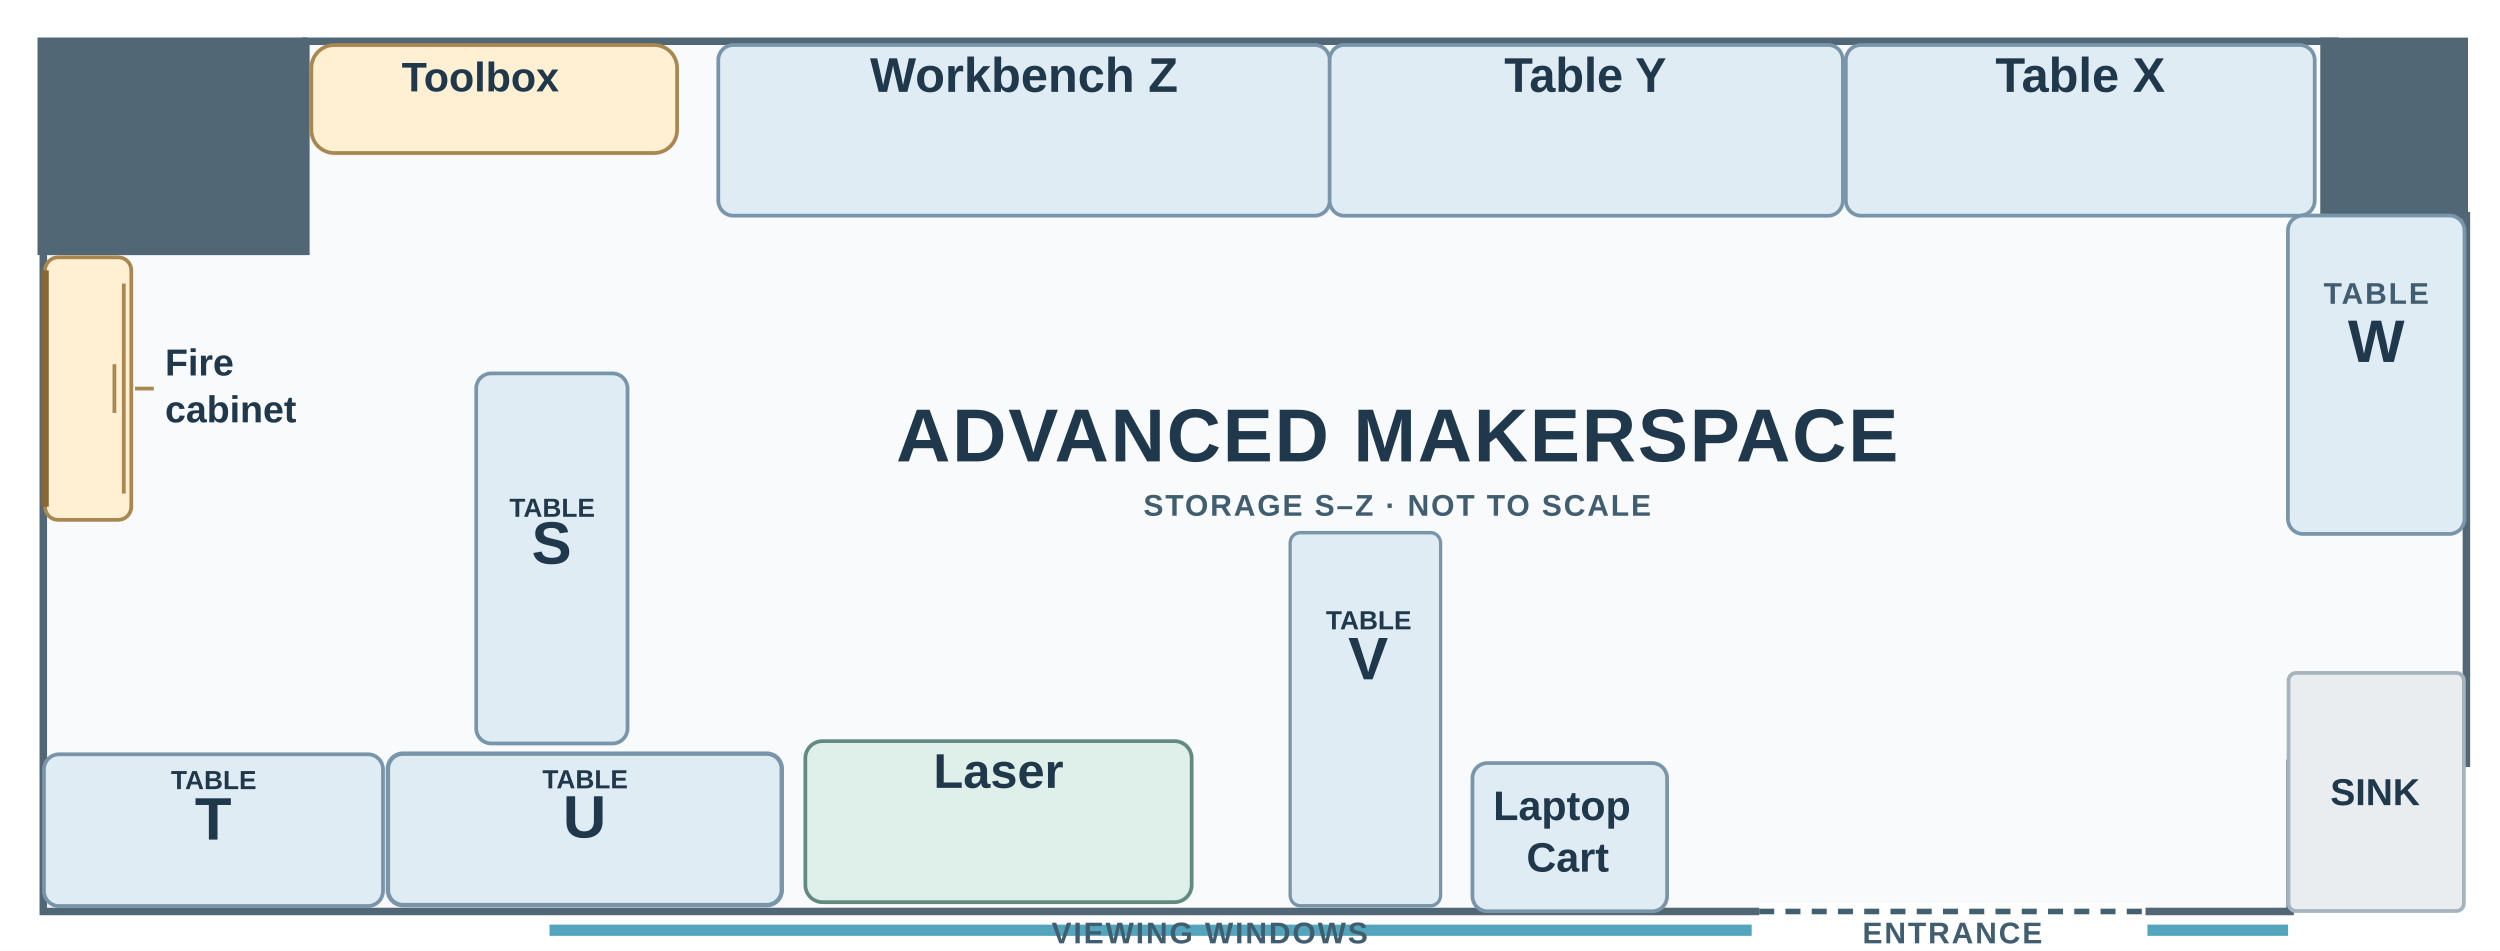
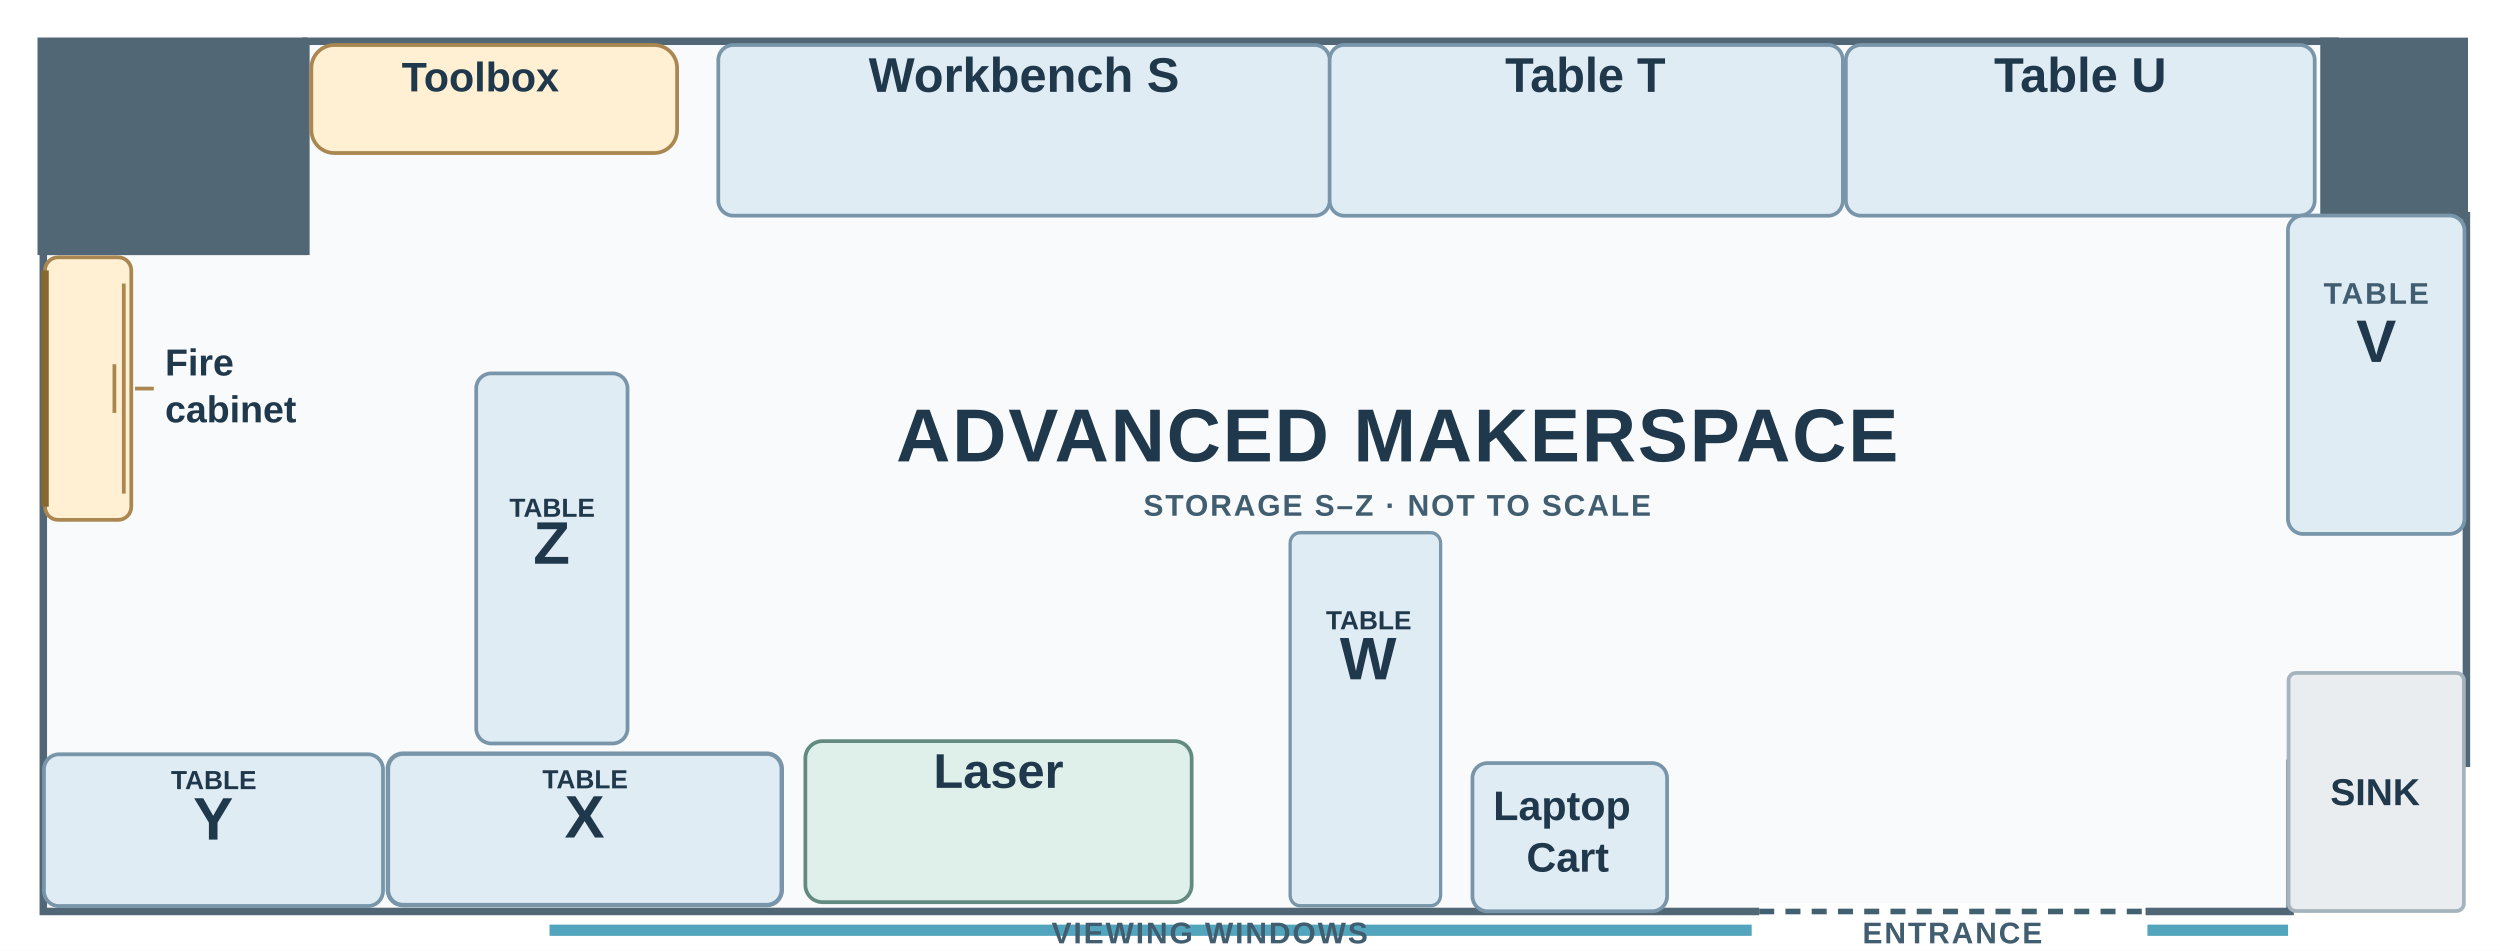
<svg xmlns="http://www.w3.org/2000/svg" width="1333" height="507" viewBox="0 0 1333 507" role="img" aria-labelledby="title description" version="1.1" id="svg23">
  <defs id="defs23" />
  <style id="style1">
    text { font-family: "Segoe UI", Arial, sans-serif; fill: #20384b; text-anchor: middle; }
    .floor { fill: #f8fafc; stroke: #526776; stroke-width: 4; }
    .wall { fill: #526776; stroke: #526776; stroke-width: 4; }
    .surface { fill: #e0ecf4; stroke: #7895a9; stroke-width: 2; }
    .station { fill: #dff0eb; stroke: #638a7f; stroke-width: 2; }
    .cabinet { fill: #fff0d4; stroke: #aa8750; stroke-width: 2; }
    .landmark { fill: #e9edf0; stroke: #a5b3bd; stroke-width: 2; }
    .label { font-size: 26px; font-weight: 600; }
    .letter { font-size: 32px; font-weight: 700; }
    .small { font-size: 16px; font-weight: 600; letter-spacing: 1px; fill: #415d70; }
  </style>
  <rect width="1333" height="507" fill="#fff" id="rect1" />
  <path class="floor" d="M 163.089,22 H 1245.089 v 93 h 70 v 292 h -94 v 79 H 23.089 V 134 H 163.089 Z" id="path1" />
  <path d="M293 496H934M1145 496H1220" stroke="#53a5bd" stroke-width="6" id="path2" />
  <text class="small" x="645" y="503" id="text2">VIEWING WINDOWS</text>
  <path d="M938 486H1144" stroke="#fff" stroke-width="9" id="path3" />
  <path d="M938 486H1144" stroke="#416170" stroke-width="3" stroke-dasharray="8 6" id="path4" />
  <text class="small" x="1041" y="503" id="text4">ENTRANCE</text>
  <text x="745" y="246" font-size="40" font-weight="700" letter-spacing="1" id="text5">ADVANCED MAKERSPACE</text>
  <text class="small" x="745" y="275" id="text6">STORAGE S–Z · NOT TO SCALE</text>
  <rect id="advanced-left-wall" class="wall" x="22" y="22" width="140" height="112" />
  <rect id="advanced-right-wall" class="wall" x="1239.167" y="22.066" width="74.768" height="92.869" />
  <g data-location-id="loc-common-toolbench" id="g7">
    <rect class="cabinet" x="166.008" y="24.008" width="195.022" height="57.591" rx="12.285" id="rect6" />
    <text x="256.127" y="48.722" font-size="22px" font-weight="700" id="text7">Toolbox</text>
  </g>
  <g data-location-id="loc-advanced-fire-cabinet" id="g10" transform="translate(0,-46.81013)">
    <rect class="cabinet" x="24" y="184" width="46" height="140" rx="7" id="rect7" />
    <path d="M 24,191 V 317" stroke="#876833" stroke-width="4" id="path7" />
    <path d="m 66,198 v 112 m -5,-69 v 26" stroke="#aa8750" stroke-width="2" id="path8" />
    <path d="M 72,254 H 82" stroke="#aa8750" stroke-width="2" id="path9" />
    <text x="88" y="247" font-size="20px" font-weight="600" style="text-anchor:start" id="text9">Fire</text>
    <text x="88" y="272" font-size="20px" font-weight="600" style="text-anchor:start" id="text10">cabinet</text>
  </g>
-   <g data-location-id="loc-advanced-workbench-16" data-storage-letter="Z" id="g11">
+   <g data-location-id="loc-advanced-workbench-16" data-storage-letter="S" id="g11">
    <rect class="surface" x="383" y="24" width="326" height="91" rx="8" id="rect10" />
-     <text class="label" x="546" y="49" id="text11">Workbench Z</text>
+     <text class="label" x="546" y="49" id="text11">Workbench S</text>
  </g>
-   <g data-location-id="loc-advanced-table-19" data-storage-letter="Y" id="g12" transform="matrix(0.9600336,0,0,1.000439,28.31623,-0.03050662)">
+   <g data-location-id="loc-advanced-table-19" data-storage-letter="T" id="g12" transform="matrix(0.9600336,0,0,1.000439,28.31623,-0.03050662)">
    <rect class="surface" x="709" y="24" width="285" height="91" rx="8" id="rect11" />
-     <text class="label" x="851" y="49" id="text12">Table Y</text>
+     <text class="label" x="851" y="49" id="text12">Table T</text>
  </g>
-   <g data-location-id="loc-advanced-table-3" data-storage-letter="X" id="g13" transform="translate(-9.797468)">
+   <g data-location-id="loc-advanced-table-3" data-storage-letter="U" id="g13" transform="translate(-9.797468)">
    <rect class="surface" x="994" y="24" width="250" height="91" rx="8" id="rect12" />
-     <text class="label" x="1119" y="49" id="text13">Table X</text>
+     <text class="label" x="1119" y="49" id="text13">Table U</text>
  </g>
-   <g data-location-id="loc-advanced-table-18" data-storage-letter="W" id="g15">
+   <g data-location-id="loc-advanced-table-18" data-storage-letter="V" id="g15">
    <rect class="surface" x="1219.924" y="114.924" width="94.151" height="169.759" rx="8.013" id="rect13" />
    <text class="small" x="1267" y="162" id="text14">TABLE</text>
-     <text class="letter" x="1267" y="193" id="text15">W</text>
+     <text class="letter" x="1267" y="193" id="text15">V</text>
  </g>
-   <g data-location-id="loc-advanced-table-21" data-storage-letter="S" id="g17" transform="translate(70.75949,74.56962)">
+   <g data-location-id="loc-advanced-table-21" data-storage-letter="Z" id="g17" transform="translate(70.75949,74.56962)">
    <rect class="surface" x="183.156" y="124.536" width="80.687" height="197.308" rx="7.969" id="rect15" />
    <text x="223.644" y="201" font-size="14px" font-weight="600" id="text16">TABLE</text>
-     <text class="letter" x="223.344" y="226" id="text17">S</text>
+     <text class="letter" x="223.344" y="226" id="text17">Z</text>
  </g>
-   <g data-location-id="loc-advanced-table-20" data-storage-letter="T" id="g19">
+   <g data-location-id="loc-advanced-table-20" data-storage-letter="Y" id="g19">
    <rect class="surface" x="-483.1" y="23.432" width="80.909" height="180.782" rx="7.991" id="rect17" transform="rotate(-90)" />
-     <text class="letter" x="113.667" y="447.667" id="text17-1" style="font-weight:700;font-size:32px;font-family:'Segoe UI', Arial, sans-serif;text-anchor:middle;fill:#20384b">T</text>
+     <text class="letter" x="113.667" y="447.667" id="text17-1" style="font-weight:700;font-size:32px;font-family:'Segoe UI', Arial, sans-serif;text-anchor:middle;fill:#20384b">Y</text>
    <text x="113.966" y="420.759" font-size="14px" font-weight="600" id="text18">TABLE</text>
  </g>
-   <g data-location-id="loc-table-u" data-storage-letter="U" id="g19-8" transform="translate(183.3226,-0.4242639)">
+   <g data-location-id="loc-table-u" data-storage-letter="X" id="g19-8" transform="translate(183.3226,-0.4242639)">
    <rect class="surface" x="-483.016" y="23.516" width="80.741" height="210.006" rx="7.974" id="rect17-8" transform="rotate(-90)" style="fill:#e0ecf4;stroke:#7895a9;stroke-width:2.36" />
-     <text class="letter" x="128.363" y="447.003" id="text17-1-5" style="font-weight:700;font-size:32px;font-family:'Segoe UI', Arial, sans-serif;text-anchor:middle;fill:#20384b">U</text>
+     <text class="letter" x="128.363" y="447.003" id="text17-1-5" style="font-weight:700;font-size:32px;font-family:'Segoe UI', Arial, sans-serif;text-anchor:middle;fill:#20384b">X</text>
    <text x="128.663" y="420.759" font-size="14px" font-weight="600" id="text18-2" style="font-family:'Segoe UI', Arial, sans-serif;text-anchor:middle;fill:#20384b">TABLE</text>
  </g>
-   <g data-location-id="loc-advanced-table-11" data-storage-letter="V" id="g20" transform="matrix(0.8685395,0,0,0.9097458,362.9433,20.02524)">
+   <g data-location-id="loc-advanced-table-11" data-storage-letter="W" id="g20" transform="matrix(0.8685395,0,0,0.9097458,362.9433,20.02524)">
    <rect class="surface" x="-508.858" y="374.142" width="218.674" height="92.382" rx="6.16" id="rect19" transform="rotate(-90)" />
-     <text class="letter" x="412.364" y="384.953" id="text17-1-1" style="font-weight:700;font-size:35.999px;font-family:'Segoe UI', Arial, sans-serif;text-anchor:middle;fill:#20384b;stroke-width:1.125" transform="scale(1.023447,0.9770905)">V</text>
+     <text class="letter" x="412.364" y="384.953" id="text17-1-1" style="font-weight:700;font-size:35.999px;font-family:'Segoe UI', Arial, sans-serif;text-anchor:middle;fill:#20384b;stroke-width:1.125" transform="scale(1.023447,0.9770905)">W</text>
    <text x="412.702" y="354.959" font-size="15.75px" font-weight="600" id="text18-2-7" style="font-family:'Segoe UI', Arial, sans-serif;text-anchor:middle;fill:#20384b;stroke-width:1.125" transform="scale(1.023447,0.9770905)">TABLE</text>
  </g>
  <g data-location-id="loc-advanced-laser" id="g21" transform="translate(-148.5949,-4.898734)">
    <rect class="station" x="578.006" y="400.069" width="205.989" height="85.862" rx="9.155" id="rect20" />
    <text class="label" x="681" y="425" id="text21">Laser</text>
  </g>
  <g data-location-id="loc-advanced-laptop-cart" id="g22">
    <rect class="surface" x="785.11" y="406.869" width="103.78" height="79.021" rx="7.983" id="rect21" />
    <text x="835.911" y="437.266" font-size="22px" font-weight="600" id="text22">
      <tspan id="tspan26" x="835.911" y="437.266">Laptop</tspan>
      <tspan id="tspan27" x="835.911" y="464.766">Cart</tspan>
    </text>
  </g>
  <rect class="landmark" x="1220.264" y="358.821" width="93.472" height="126.915" rx="3.978" id="rect22" />
  <text x="1266.409" y="429.28" font-size="20px" font-weight="600" id="text23">SINK</text>
</svg>
